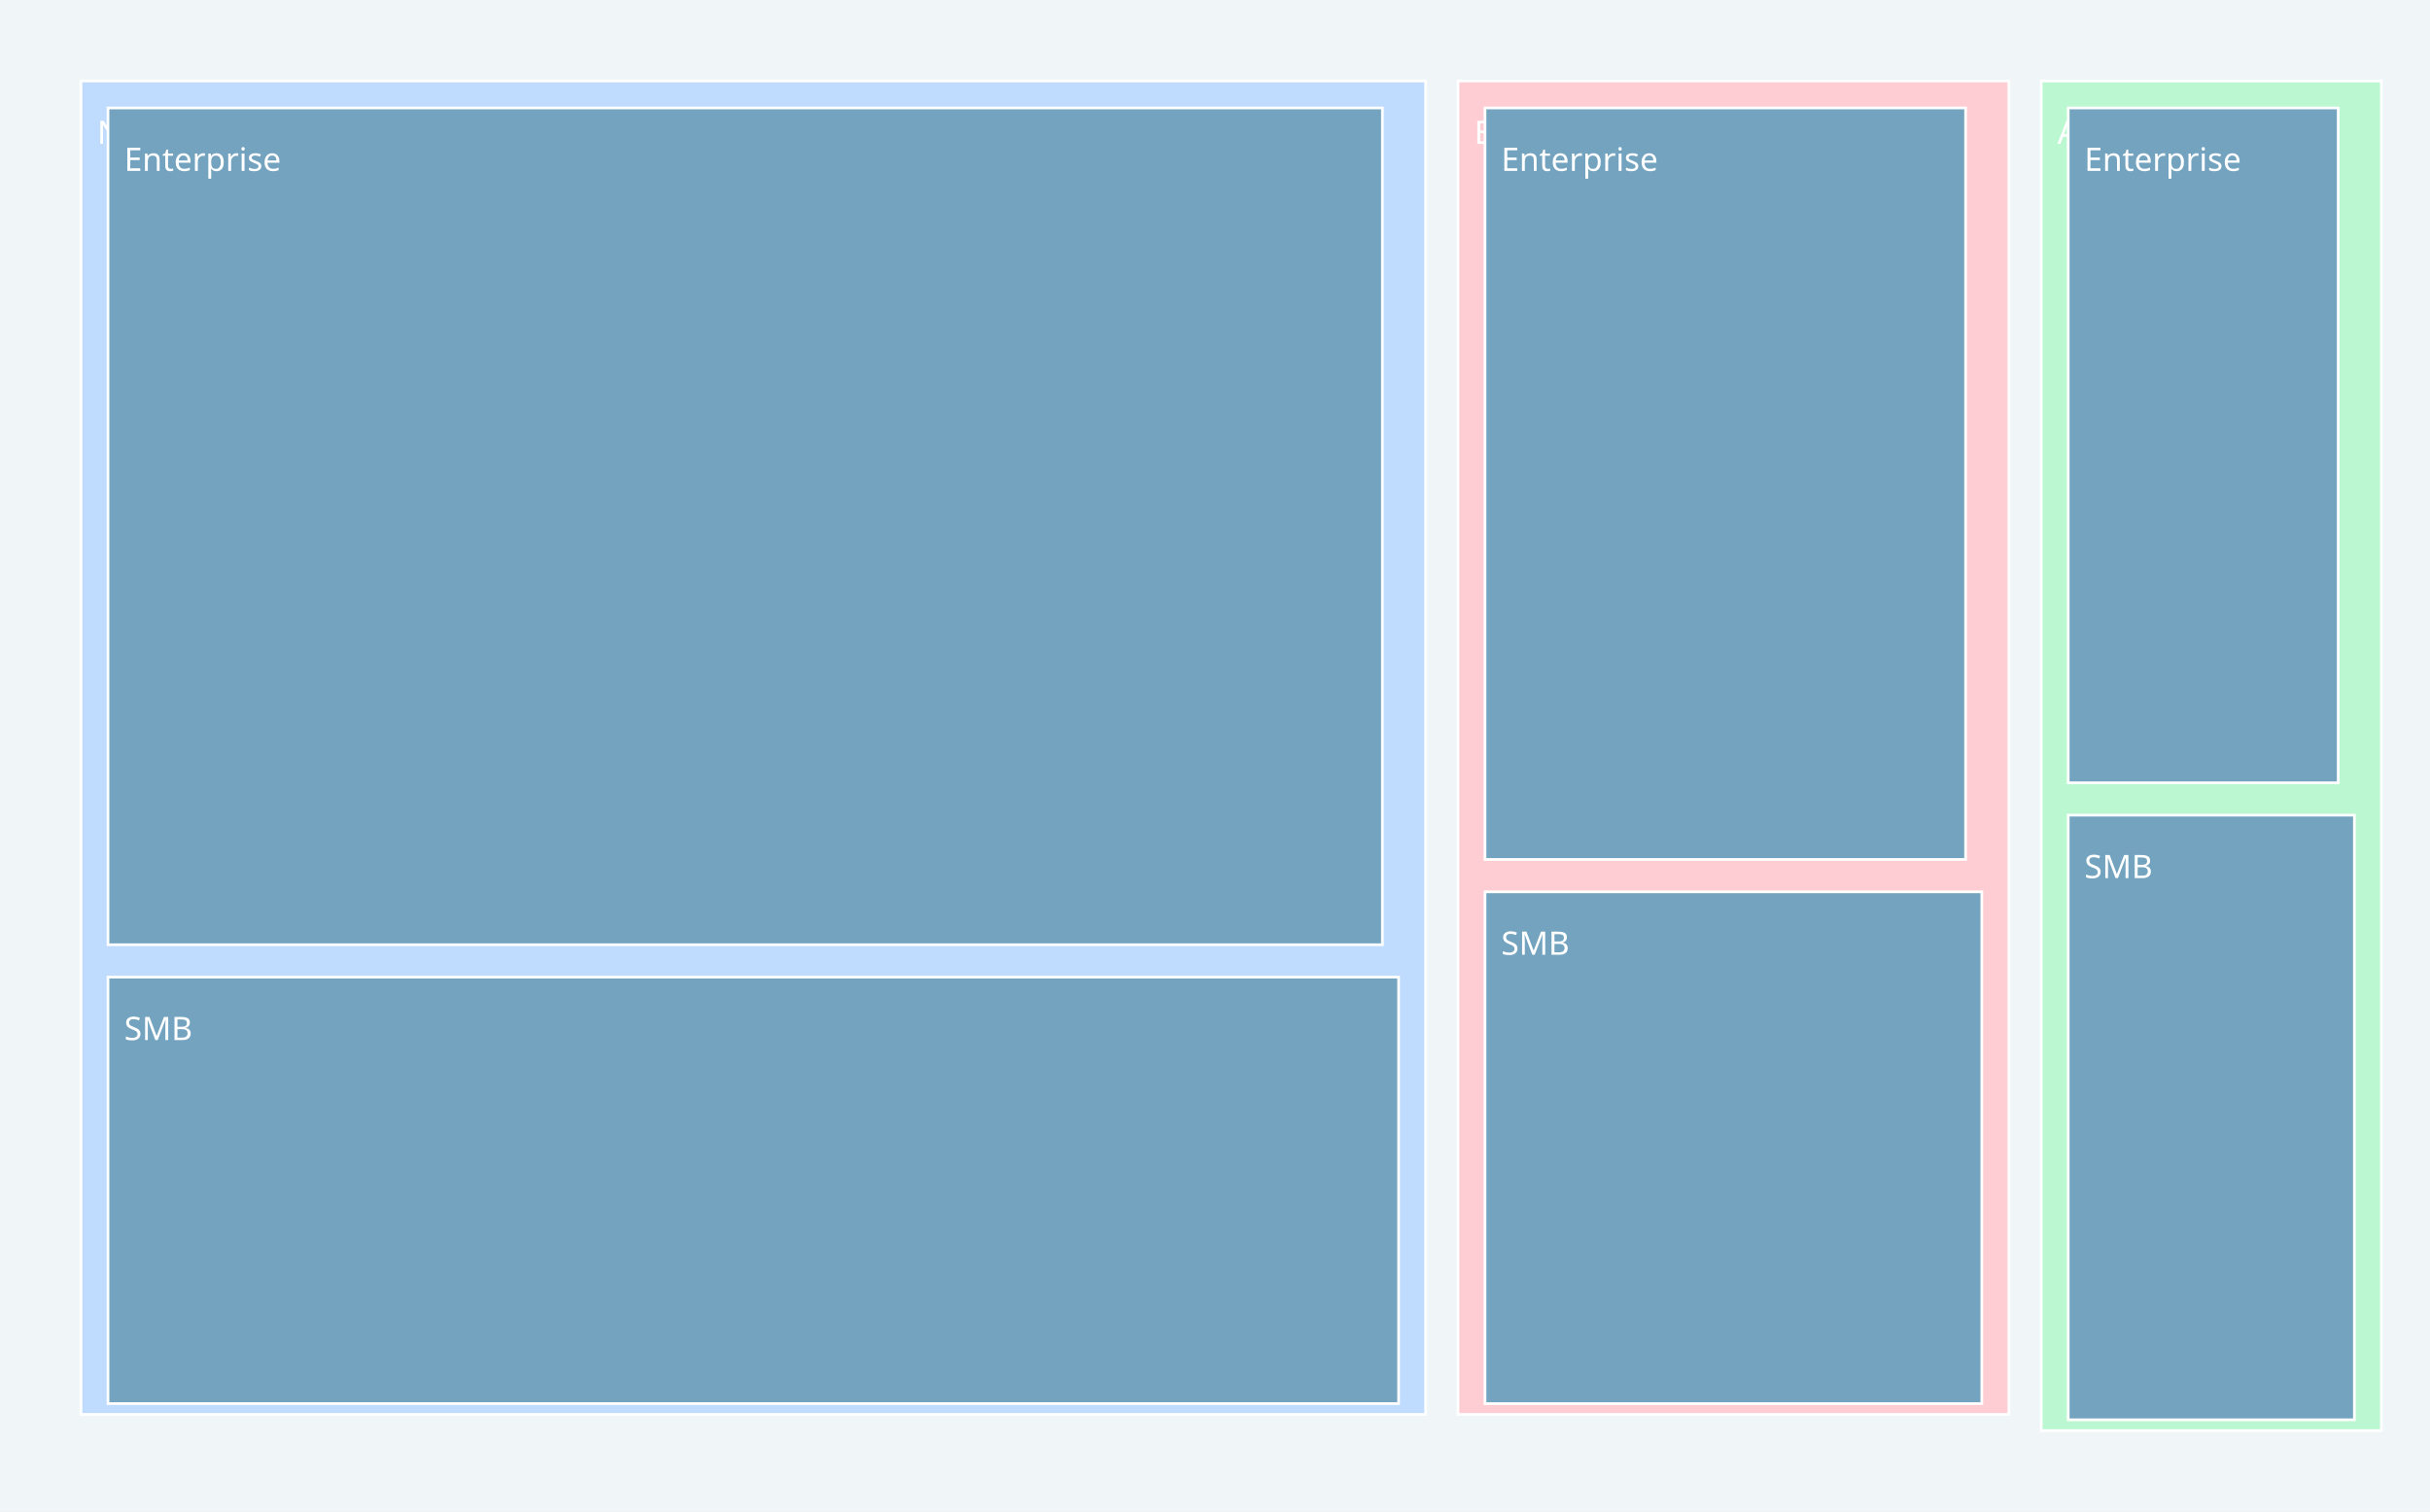
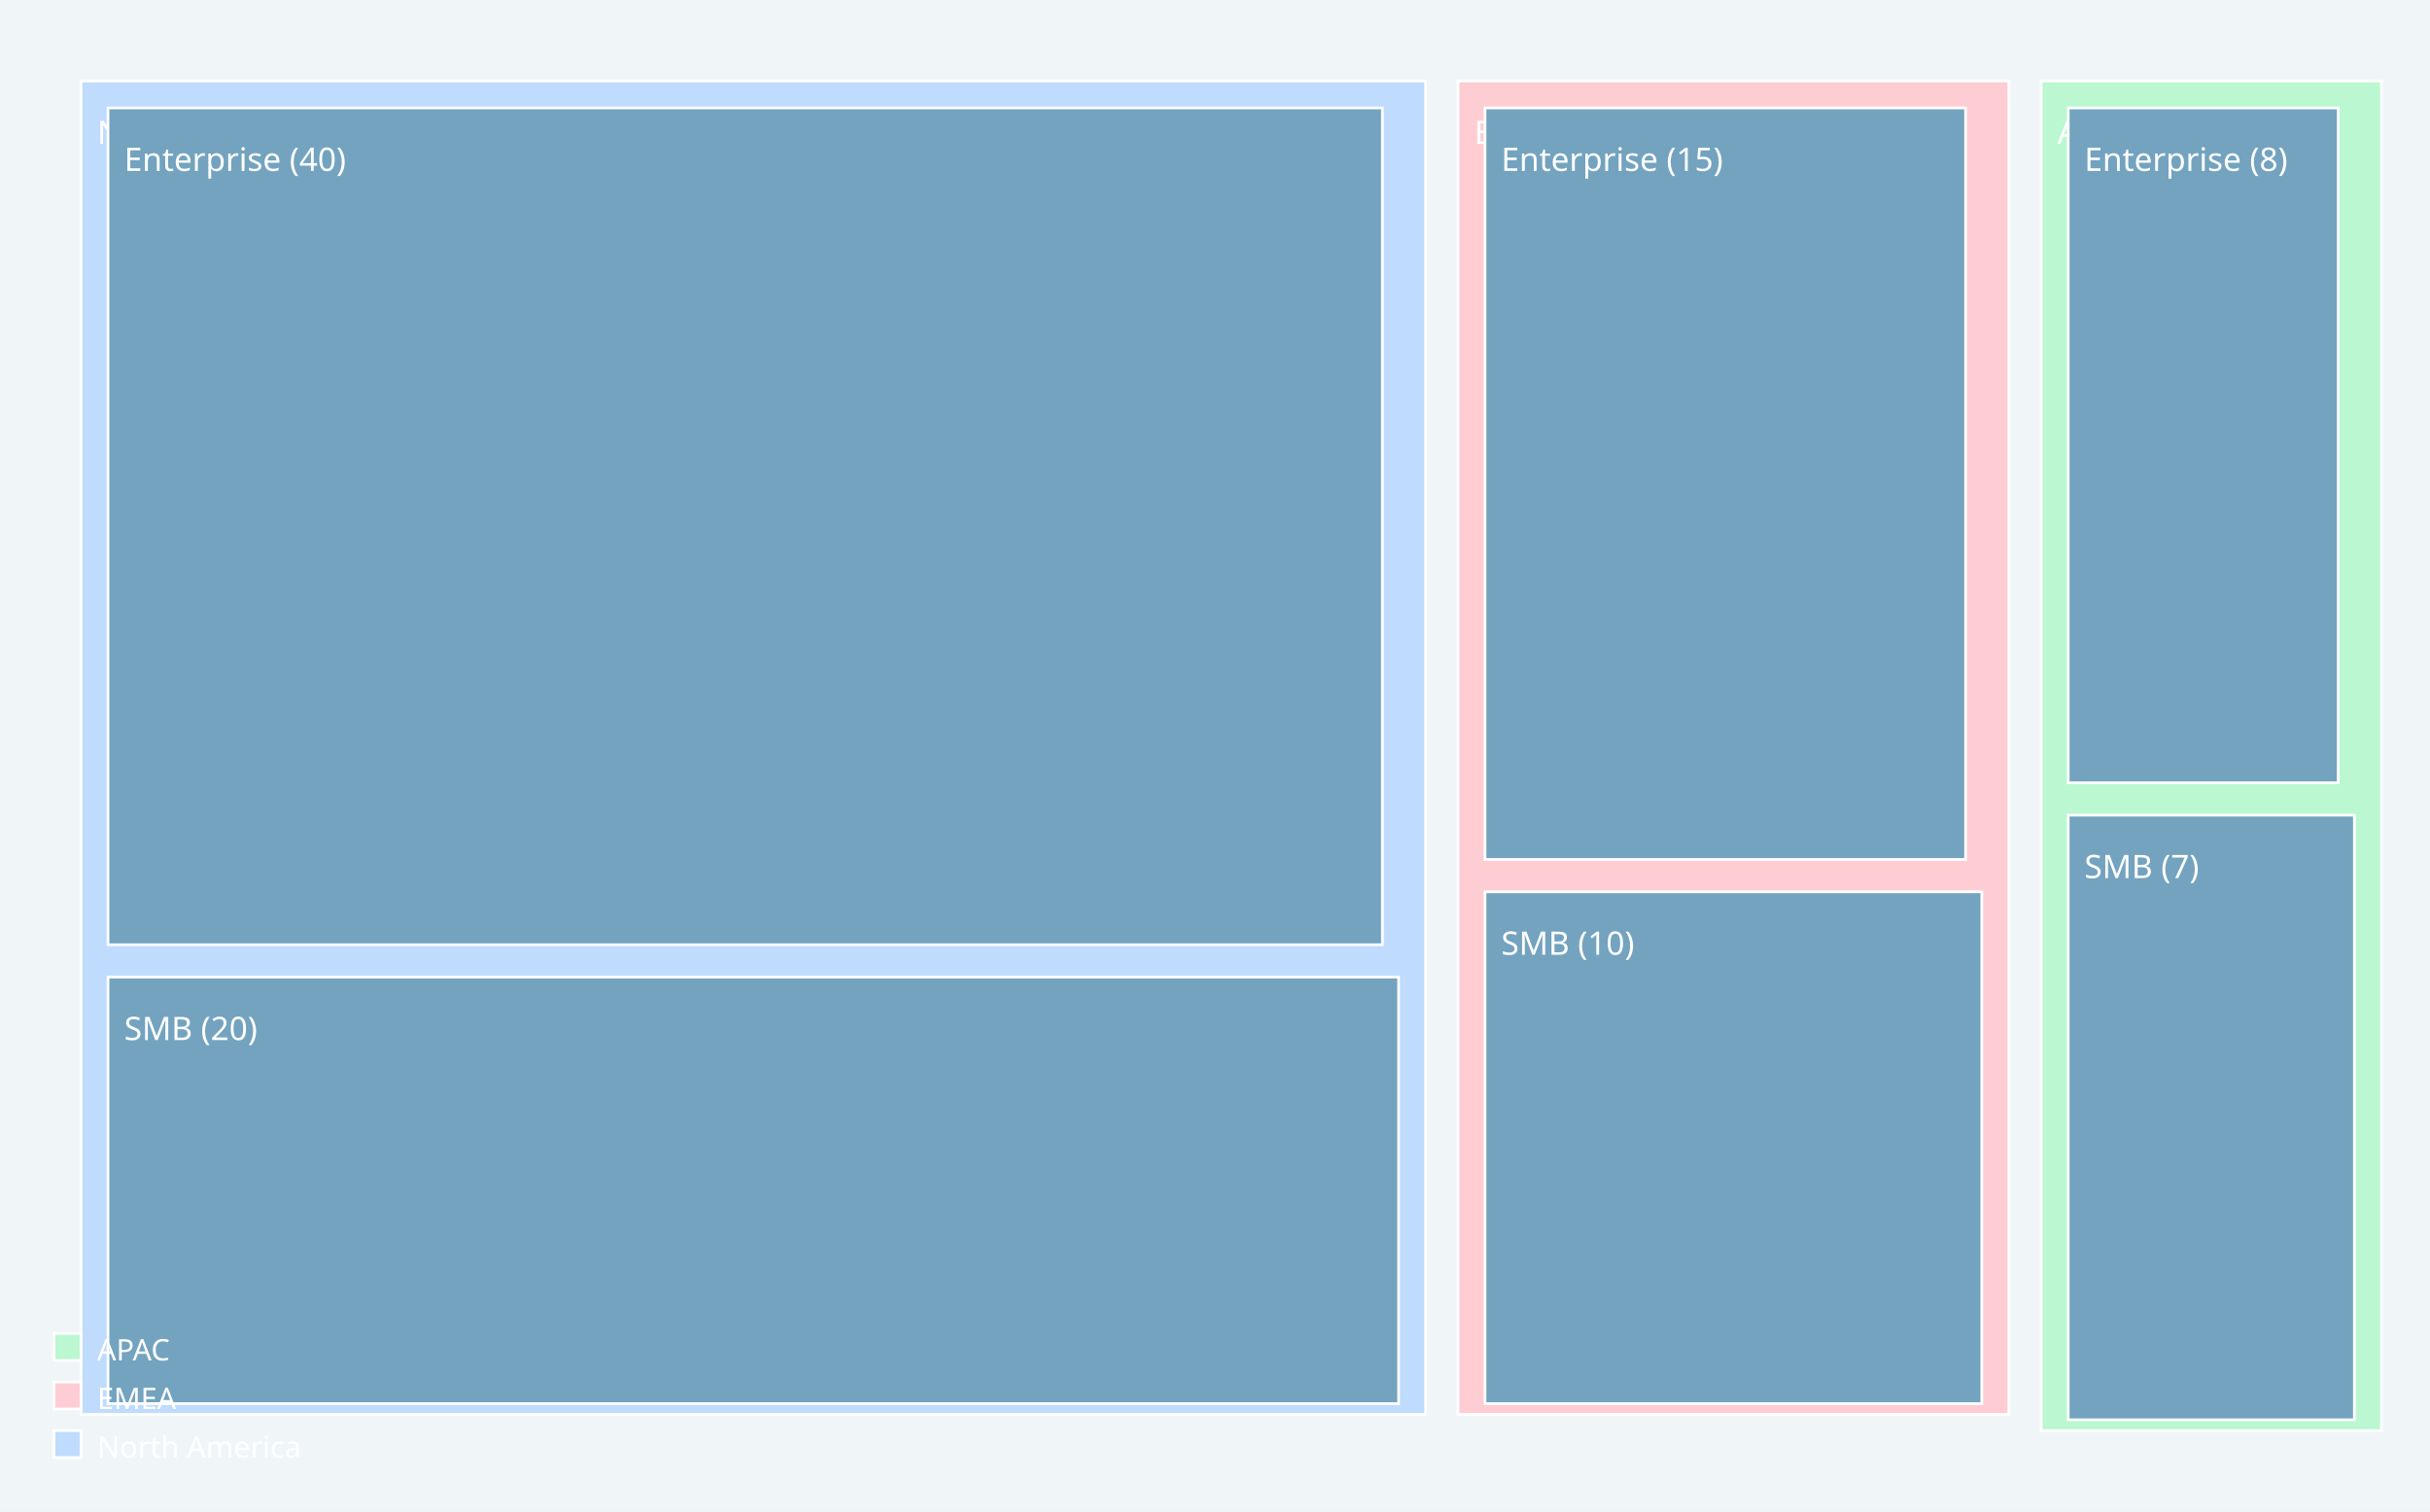
<svg xmlns="http://www.w3.org/2000/svg" width="900" height="560" viewBox="0 0 900 560" role="img" aria-labelledby="diagram-title" data-id="runiq-diagram">
  <rect x="0" y="0" width="900" height="560" fill="#f0f5f8" />
  <rect x="30" y="30" width="498" height="494" fill="#bfdbfe" stroke="#ffffff" />
-   <text x="36" y="44" text-anchor="start" dominant-baseline="hanging" font-family="sans-serif" font-size="12" fill="#FFFFFF">North America</text>
+   <text x="36" y="44" text-anchor="start" dominant-baseline="hanging" font-family="sans-serif" font-size="12" fill="#FFFFFF">North America (60)</text>
  <rect x="40" y="40" width="472" height="310" fill="#73a3bf" stroke="#ffffff" />
-   <text x="46" y="54" text-anchor="start" dominant-baseline="hanging" font-family="sans-serif" font-size="12" fill="#FFFFFF">Enterprise</text>
+   <text x="46" y="54" text-anchor="start" dominant-baseline="hanging" font-family="sans-serif" font-size="12" fill="#FFFFFF">Enterprise (40)</text>
  <rect x="40" y="362" width="478" height="158" fill="#73a3bf" stroke="#ffffff" />
-   <text x="46" y="376" text-anchor="start" dominant-baseline="hanging" font-family="sans-serif" font-size="12" fill="#FFFFFF">SMB</text>
+   <text x="46" y="376" text-anchor="start" dominant-baseline="hanging" font-family="sans-serif" font-size="12" fill="#FFFFFF">SMB (20)</text>
  <rect x="540" y="30" width="204" height="494" fill="#fecdd3" stroke="#ffffff" />
-   <text x="546" y="44" text-anchor="start" dominant-baseline="hanging" font-family="sans-serif" font-size="12" fill="#FFFFFF">EMEA</text>
+   <text x="546" y="44" text-anchor="start" dominant-baseline="hanging" font-family="sans-serif" font-size="12" fill="#FFFFFF">EMEA (25)</text>
  <rect x="550" y="40" width="178" height="278.4" fill="#73a3bf" stroke="#ffffff" />
-   <text x="556" y="54" text-anchor="start" dominant-baseline="hanging" font-family="sans-serif" font-size="12" fill="#FFFFFF">Enterprise</text>
+   <text x="556" y="54" text-anchor="start" dominant-baseline="hanging" font-family="sans-serif" font-size="12" fill="#FFFFFF">Enterprise (15)</text>
  <rect x="550" y="330.4" width="184" height="189.6" fill="#73a3bf" stroke="#ffffff" />
-   <text x="556" y="344.4" text-anchor="start" dominant-baseline="hanging" font-family="sans-serif" font-size="12" fill="#FFFFFF">SMB</text>
+   <text x="556" y="344.4" text-anchor="start" dominant-baseline="hanging" font-family="sans-serif" font-size="12" fill="#FFFFFF">SMB (10)</text>
  <rect x="756" y="30" width="126" height="500" fill="#bbf7d0" stroke="#ffffff" />
-   <text x="762" y="44" text-anchor="start" dominant-baseline="hanging" font-family="sans-serif" font-size="12" fill="#FFFFFF">APAC</text>
+   <text x="762" y="44" text-anchor="start" dominant-baseline="hanging" font-family="sans-serif" font-size="12" fill="#FFFFFF">APAC (15)</text>
  <rect x="766" y="40" width="100" height="250" fill="#73a3bf" stroke="#ffffff" />
-   <text x="772" y="54" text-anchor="start" dominant-baseline="hanging" font-family="sans-serif" font-size="12" fill="#FFFFFF">Enterprise</text>
+   <text x="772" y="54" text-anchor="start" dominant-baseline="hanging" font-family="sans-serif" font-size="12" fill="#FFFFFF">Enterprise (8)</text>
  <rect x="766" y="302" width="106" height="224" fill="#73a3bf" stroke="#ffffff" />
-   <text x="772" y="316" text-anchor="start" dominant-baseline="hanging" font-family="sans-serif" font-size="12" fill="#FFFFFF">SMB</text>
+   <text x="772" y="316" text-anchor="start" dominant-baseline="hanging" font-family="sans-serif" font-size="12" fill="#FFFFFF">SMB (7)</text>
+   <rect x="20" y="530" width="10" height="10" fill="#bfdbfe" stroke="#ffffff" />
+   <text x="36" y="540" font-family="sans-serif" font-size="11" fill="#FFFFFF">North America</text>
+   <rect x="20" y="512" width="10" height="10" fill="#fecdd3" stroke="#ffffff" />
+   <text x="36" y="522" font-family="sans-serif" font-size="11" fill="#FFFFFF">EMEA</text>
+   <rect x="20" y="494" width="10" height="10" fill="#bbf7d0" stroke="#ffffff" />
+   <text x="36" y="504" font-family="sans-serif" font-size="11" fill="#FFFFFF">APAC</text>
</svg>
